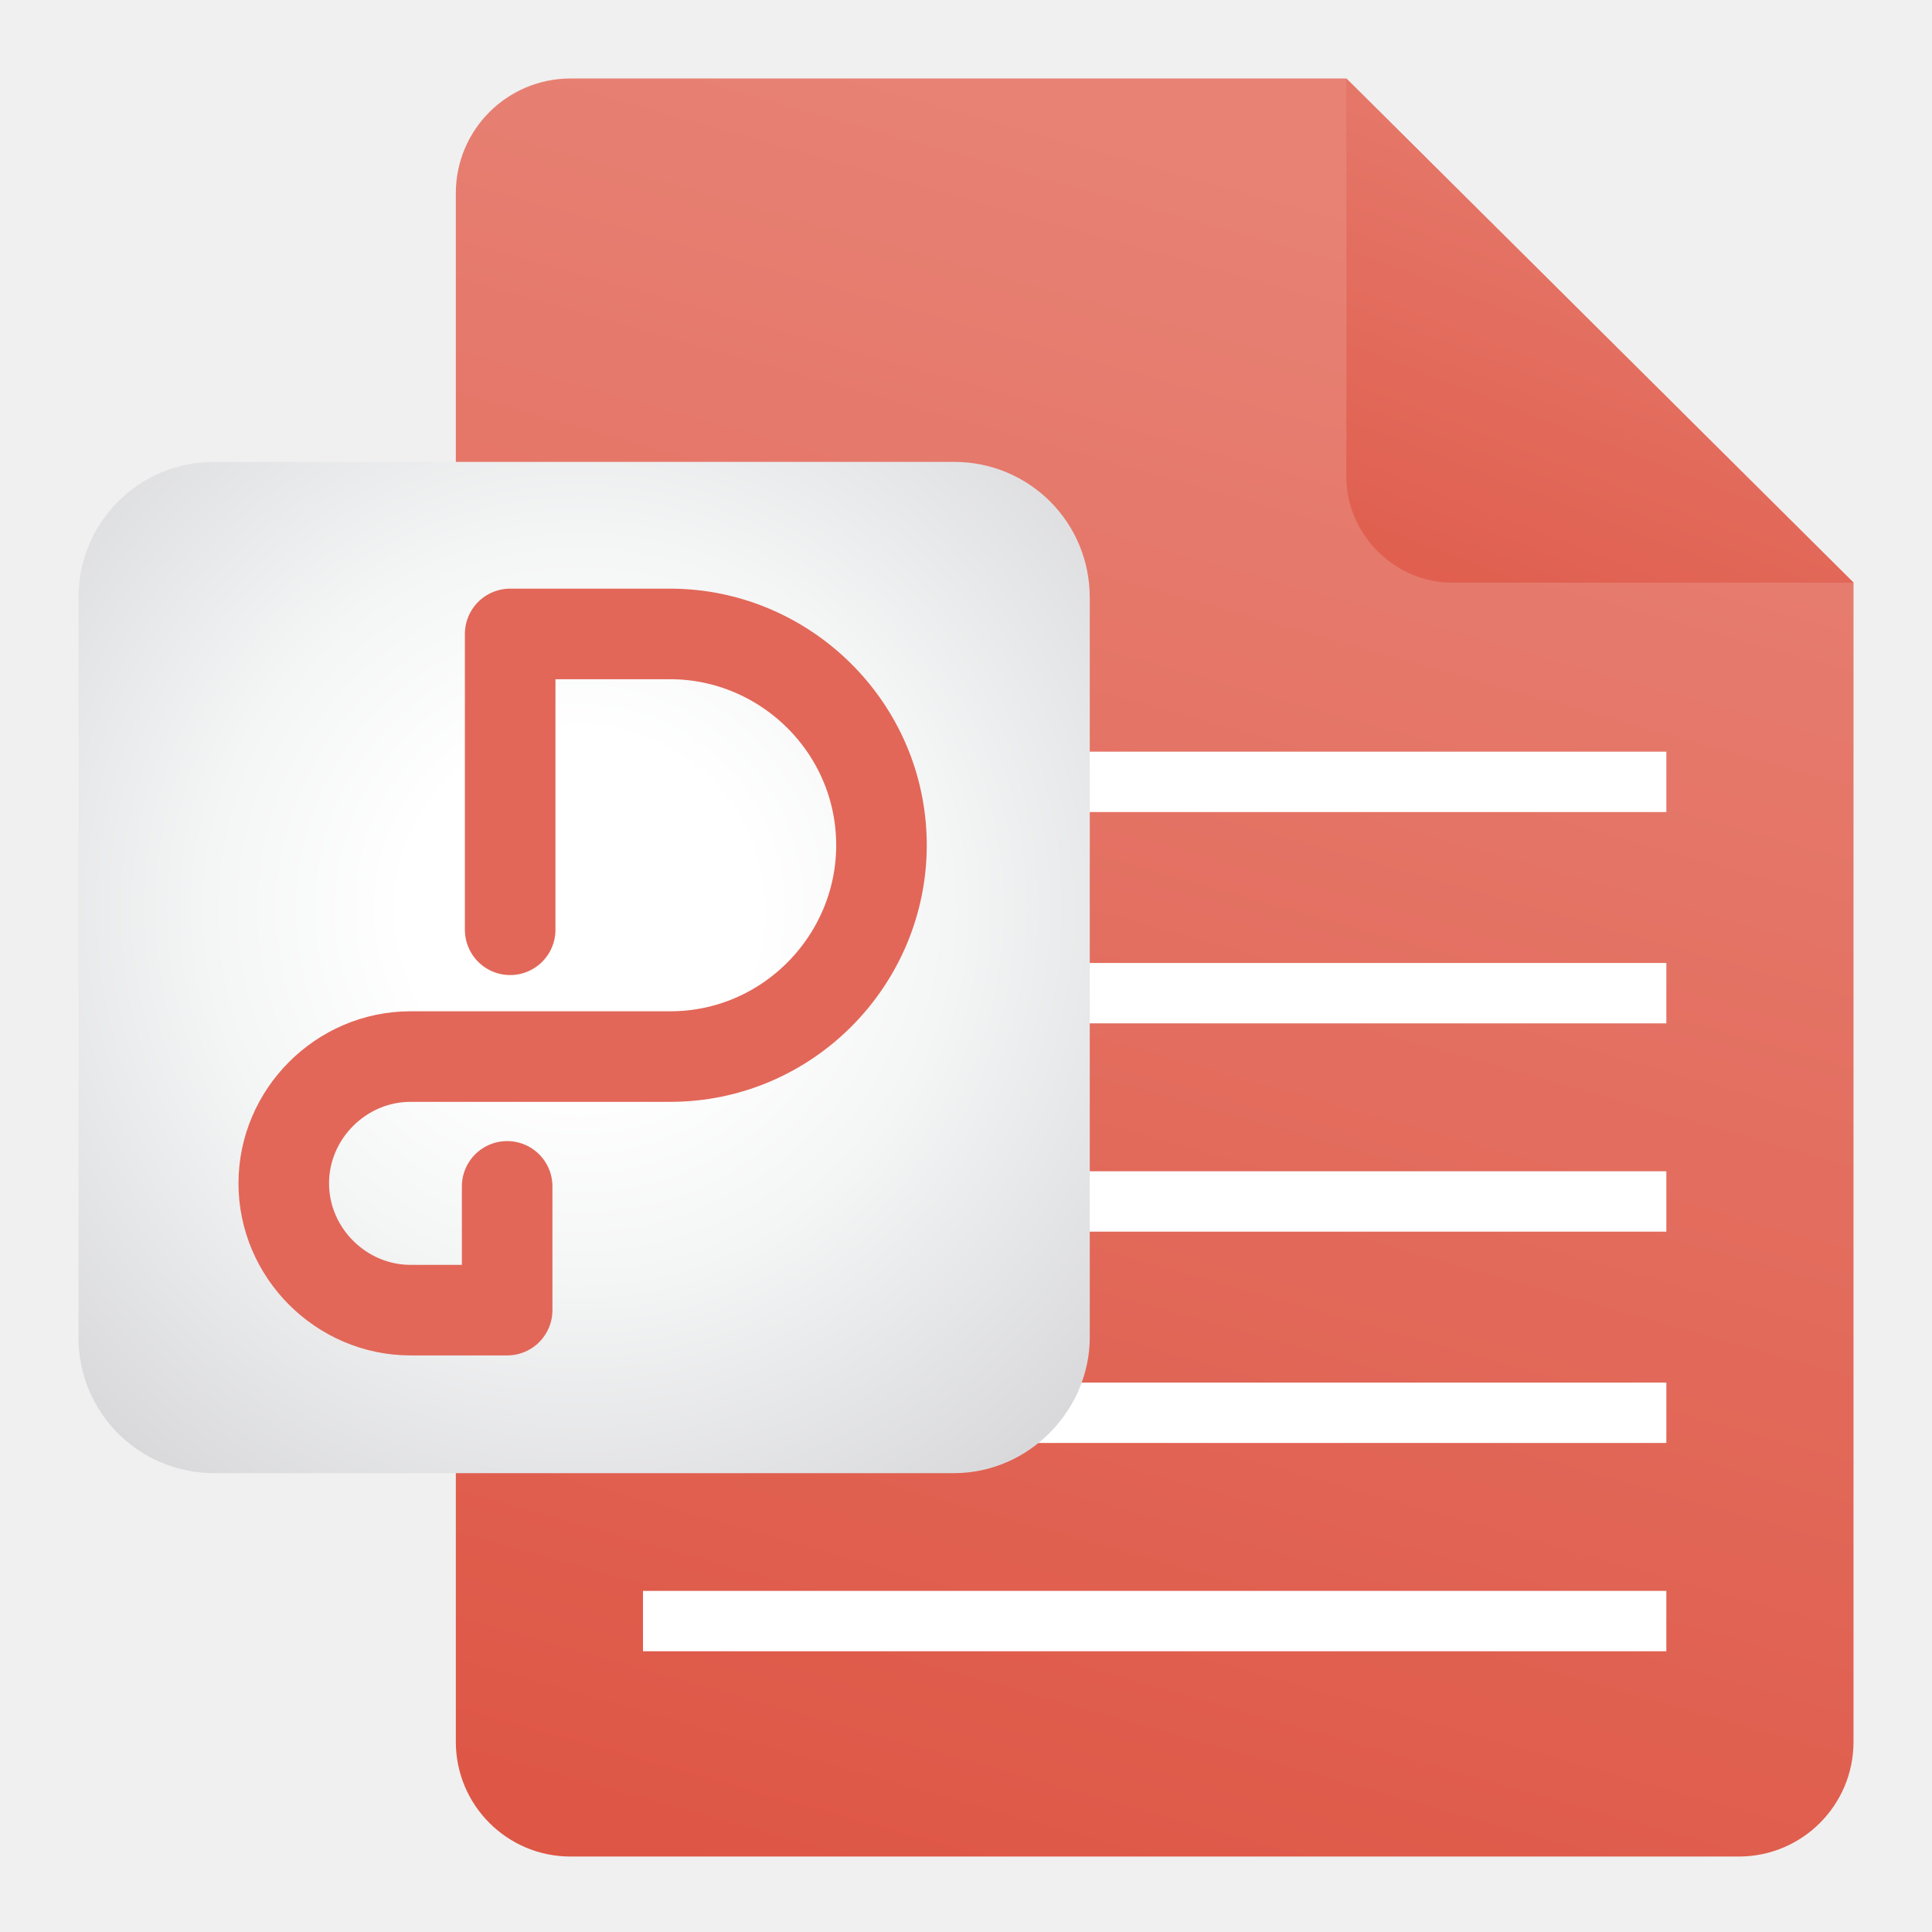
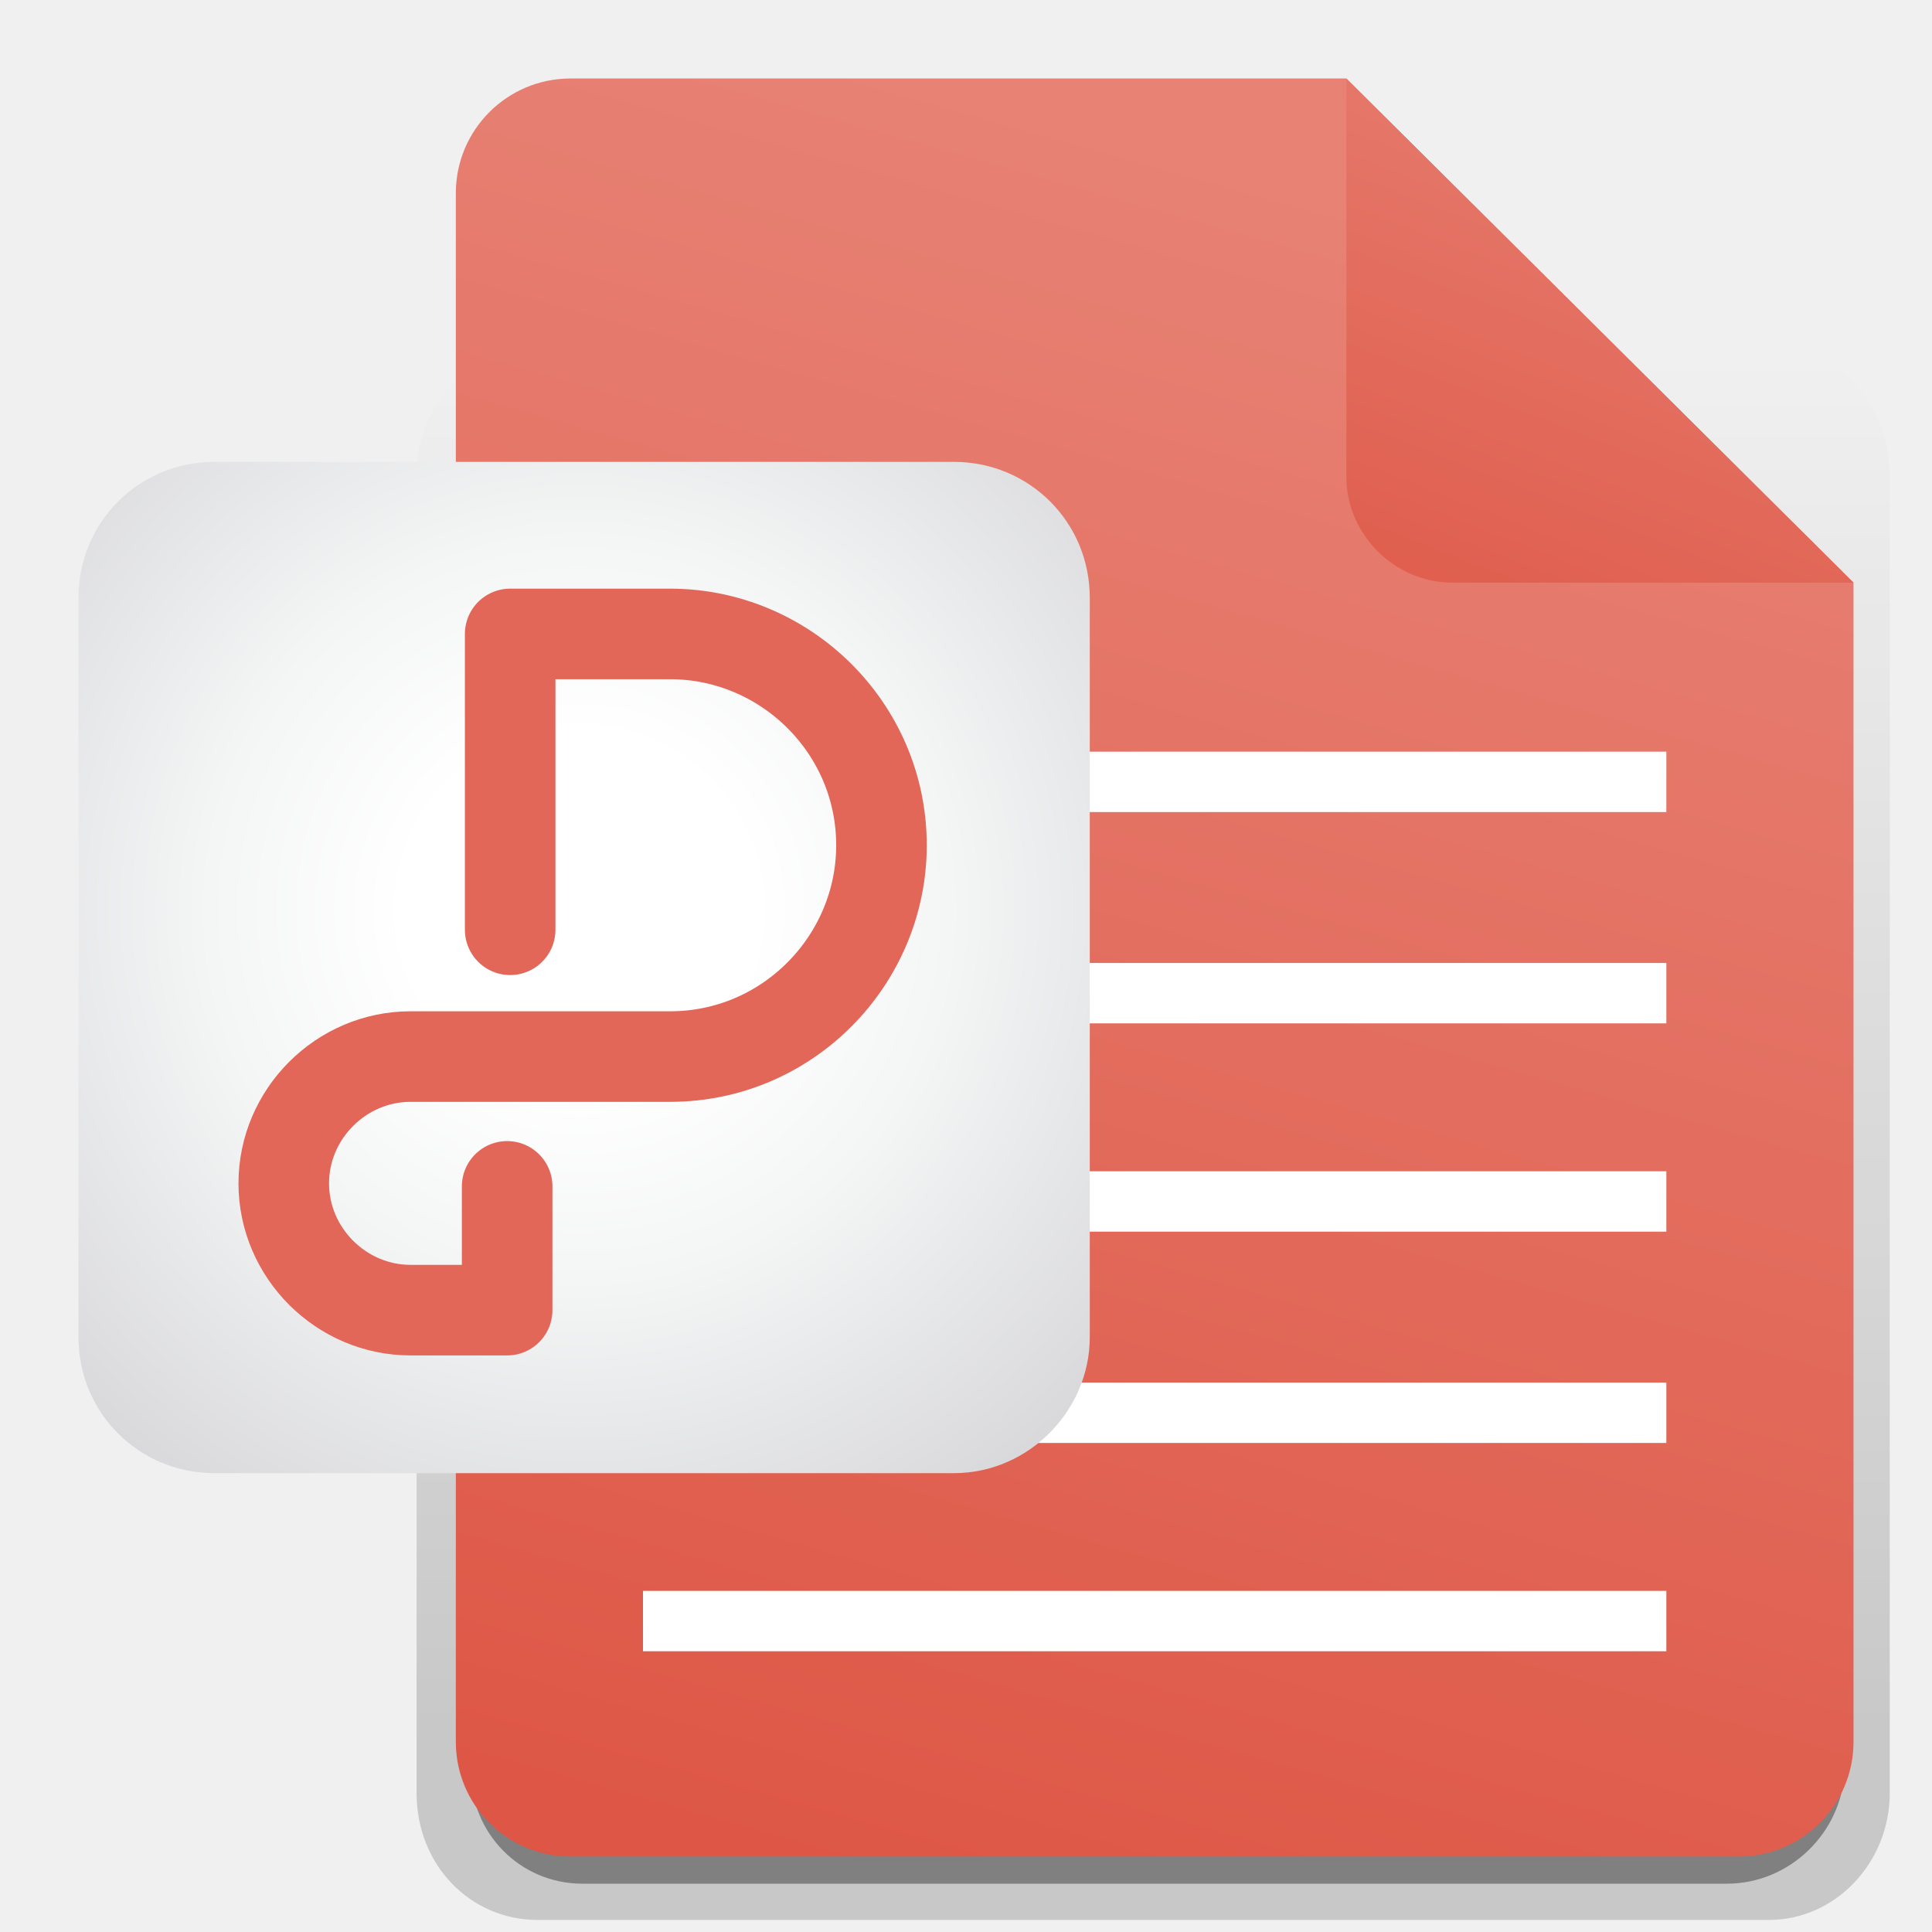
<svg xmlns="http://www.w3.org/2000/svg" version="1.1" id="Layer_1" x="0px" y="0px" viewBox="0 0 64 64" style="enable-background:new 0 0 64 64;" xml:space="preserve">
  <style type="text/css">
- 	.st0{fill:url(#SVGID_1_);}
- 	.st1{fill:url(#SVGID_2_);}
- 	.st2{fill:#FFFFFF;}
+ 	.st0{opacity:0.17;fill:url(#SVGID_1_);enable-background:new    ;}
+ 	.st1{opacity:0.36;enable-background:new    ;}
+ 	.st2{fill:url(#SVGID_2_);}
	.st3{fill:url(#SVGID_3_);}
- 	.st4{fill:none;stroke:#E26758;stroke-width:3;stroke-linecap:round;stroke-linejoin:round;stroke-miterlimit:10;}
+ 	.st4{fill:#FFFFFF;}
+ 	.st5{fill:url(#SVGID_4_);}
+ 	.st6{fill:none;stroke:#E26758;stroke-width:3;stroke-linecap:round;stroke-linejoin:round;stroke-miterlimit:10;}
</style>
-   <linearGradient id="SVGID_1_" gradientUnits="userSpaceOnUse" x1="25.623" y1="76.781" x2="45.365" y2="6.846">
+   <g>
+     <linearGradient id="SVGID_1_" gradientUnits="userSpaceOnUse" x1="38.236" y1="11.839" x2="38.236" y2="58.297">
+       <stop offset="0" style="stop-color:#020202;stop-opacity:0" />
+       <stop offset="1" style="stop-color:#000000" />
+     </linearGradient>
+     <path class="st0" d="M58.7,11.5H17.8c-2.2,0-4,1.9-4,4.2v43.7c0,2.4,1.8,4.2,4,4.2h40.8c2.2,0,4-1.9,4-4.2V15.8   C62.6,13.4,60.9,11.5,58.7,11.5z" />
+     <path class="st1" d="M57.2,62.4H19.3c-2.1,0-3.7-1.7-3.7-3.7v-2.6c0-3.6,2.9-6.6,6.6-6.6h32.3c3.6,0,6.6,2.9,6.6,6.6v2.6   C61,60.7,59.3,62.4,57.2,62.4z" />
+   </g>
+   <linearGradient id="SVGID_2_" gradientUnits="userSpaceOnUse" x1="25.623" y1="-10.781" x2="45.365" y2="59.154" gradientTransform="matrix(1 0 0 -1 0 66)">
    <stop offset="0" style="stop-color:#DC4C3A" />
    <stop offset="1" style="stop-color:#E78275" />
  </linearGradient>
-   <path class="st0" d="M61.4,19.3v38.4c0,2.1-1.7,3.8-3.8,3.8H18.9c-2.1,0-3.8-1.7-3.8-3.8V6.4c0-2.1,1.7-3.8,3.8-3.8h25.7L61.4,19.3  L61.4,19.3z" />
-   <linearGradient id="SVGID_2_" gradientUnits="userSpaceOnUse" x1="56.969" y1="0.737" x2="45.485" y2="30.286">
+   <path class="st2" d="M61.4,19.3v38.4c0,2.1-1.7,3.8-3.8,3.8H18.9c-2.1,0-3.8-1.7-3.8-3.8V6.4c0-2.1,1.7-3.8,3.8-3.8h25.7L61.4,19.3  L61.4,19.3z" />
+   <linearGradient id="SVGID_3_" gradientUnits="userSpaceOnUse" x1="56.969" y1="65.263" x2="45.485" y2="35.714" gradientTransform="matrix(1 0 0 -1 0 66)">
    <stop offset="0" style="stop-color:#E78275" />
    <stop offset="1" style="stop-color:#DC4C3A" />
  </linearGradient>
-   <path class="st1" d="M61.4,19.3H48.1c-1.9,0-3.5-1.6-3.5-3.5V2.6L61.4,19.3z" />
+   <path class="st3" d="M61.4,19.3H48.1c-1.9,0-3.5-1.6-3.5-3.5V2.6L61.4,19.3z" />
  <g>
-     <rect x="21.3" y="24.9" class="st2" width="33.9" height="2" />
-     <rect x="21.3" y="31.9" class="st2" width="33.9" height="2" />
-     <rect x="21.3" y="38.8" class="st2" width="33.9" height="2" />
-     <rect x="21.3" y="45.8" class="st2" width="33.9" height="2" />
-     <rect x="21.3" y="52.7" class="st2" width="33.9" height="2" />
+     <rect x="21.3" y="24.9" class="st4" width="33.9" height="2" />
+     <rect x="21.3" y="31.9" class="st4" width="33.9" height="2" />
+     <rect x="21.3" y="38.8" class="st4" width="33.9" height="2" />
+     <rect x="21.3" y="45.8" class="st4" width="33.9" height="2" />
+     <rect x="21.3" y="52.7" class="st4" width="33.9" height="2" />
  </g>
-   <radialGradient id="SVGID_3_" cx="19.194" cy="1044.129" r="38.671" gradientTransform="matrix(1 0 0 1 0 -1014)" gradientUnits="userSpaceOnUse">
+   <radialGradient id="SVGID_4_" cx="19.194" cy="-978.129" r="38.671" gradientTransform="matrix(1 0 0 -1 0 -948)" gradientUnits="userSpaceOnUse">
    <stop offset="0.151" style="stop-color:#FFFFFF" />
    <stop offset="0.318" style="stop-color:#F4F5F5" />
    <stop offset="0.609" style="stop-color:#D8D8DB" />
    <stop offset="0.986" style="stop-color:#AAABB0" />
    <stop offset="0.994" style="stop-color:#A9AAAF" />
  </radialGradient>
-   <path class="st3" d="M31.6,48.8H7.1c-2.5,0-4.5-2-4.5-4.5V19.8c0-2.5,2-4.5,4.5-4.5h24.5c2.5,0,4.5,2,4.5,4.5v24.5  C36.1,46.7,34.1,48.8,31.6,48.8z" />
-   <path class="st4" d="M16.9,30.8V21h5.3c3.8,0,7,3.1,7,7l0,0c0,3.8-3.1,7-7,7h-8.6c-2.3,0-4.2,1.9-4.2,4.2l0,0c0,2.3,1.9,4.2,4.2,4.2  h3.2v-4.1" />
+   <path class="st5" d="M31.6,48.8H7.1c-2.5,0-4.5-2-4.5-4.5V19.8c0-2.5,2-4.5,4.5-4.5h24.5c2.5,0,4.5,2,4.5,4.5v24.5  C36.1,46.7,34.1,48.8,31.6,48.8z" />
+   <path class="st6" d="M16.9,30.8V21h5.3c3.8,0,7,3.1,7,7l0,0c0,3.8-3.1,7-7,7h-8.6c-2.3,0-4.2,1.9-4.2,4.2l0,0c0,2.3,1.9,4.2,4.2,4.2  h3.2v-4.1" />
</svg>
